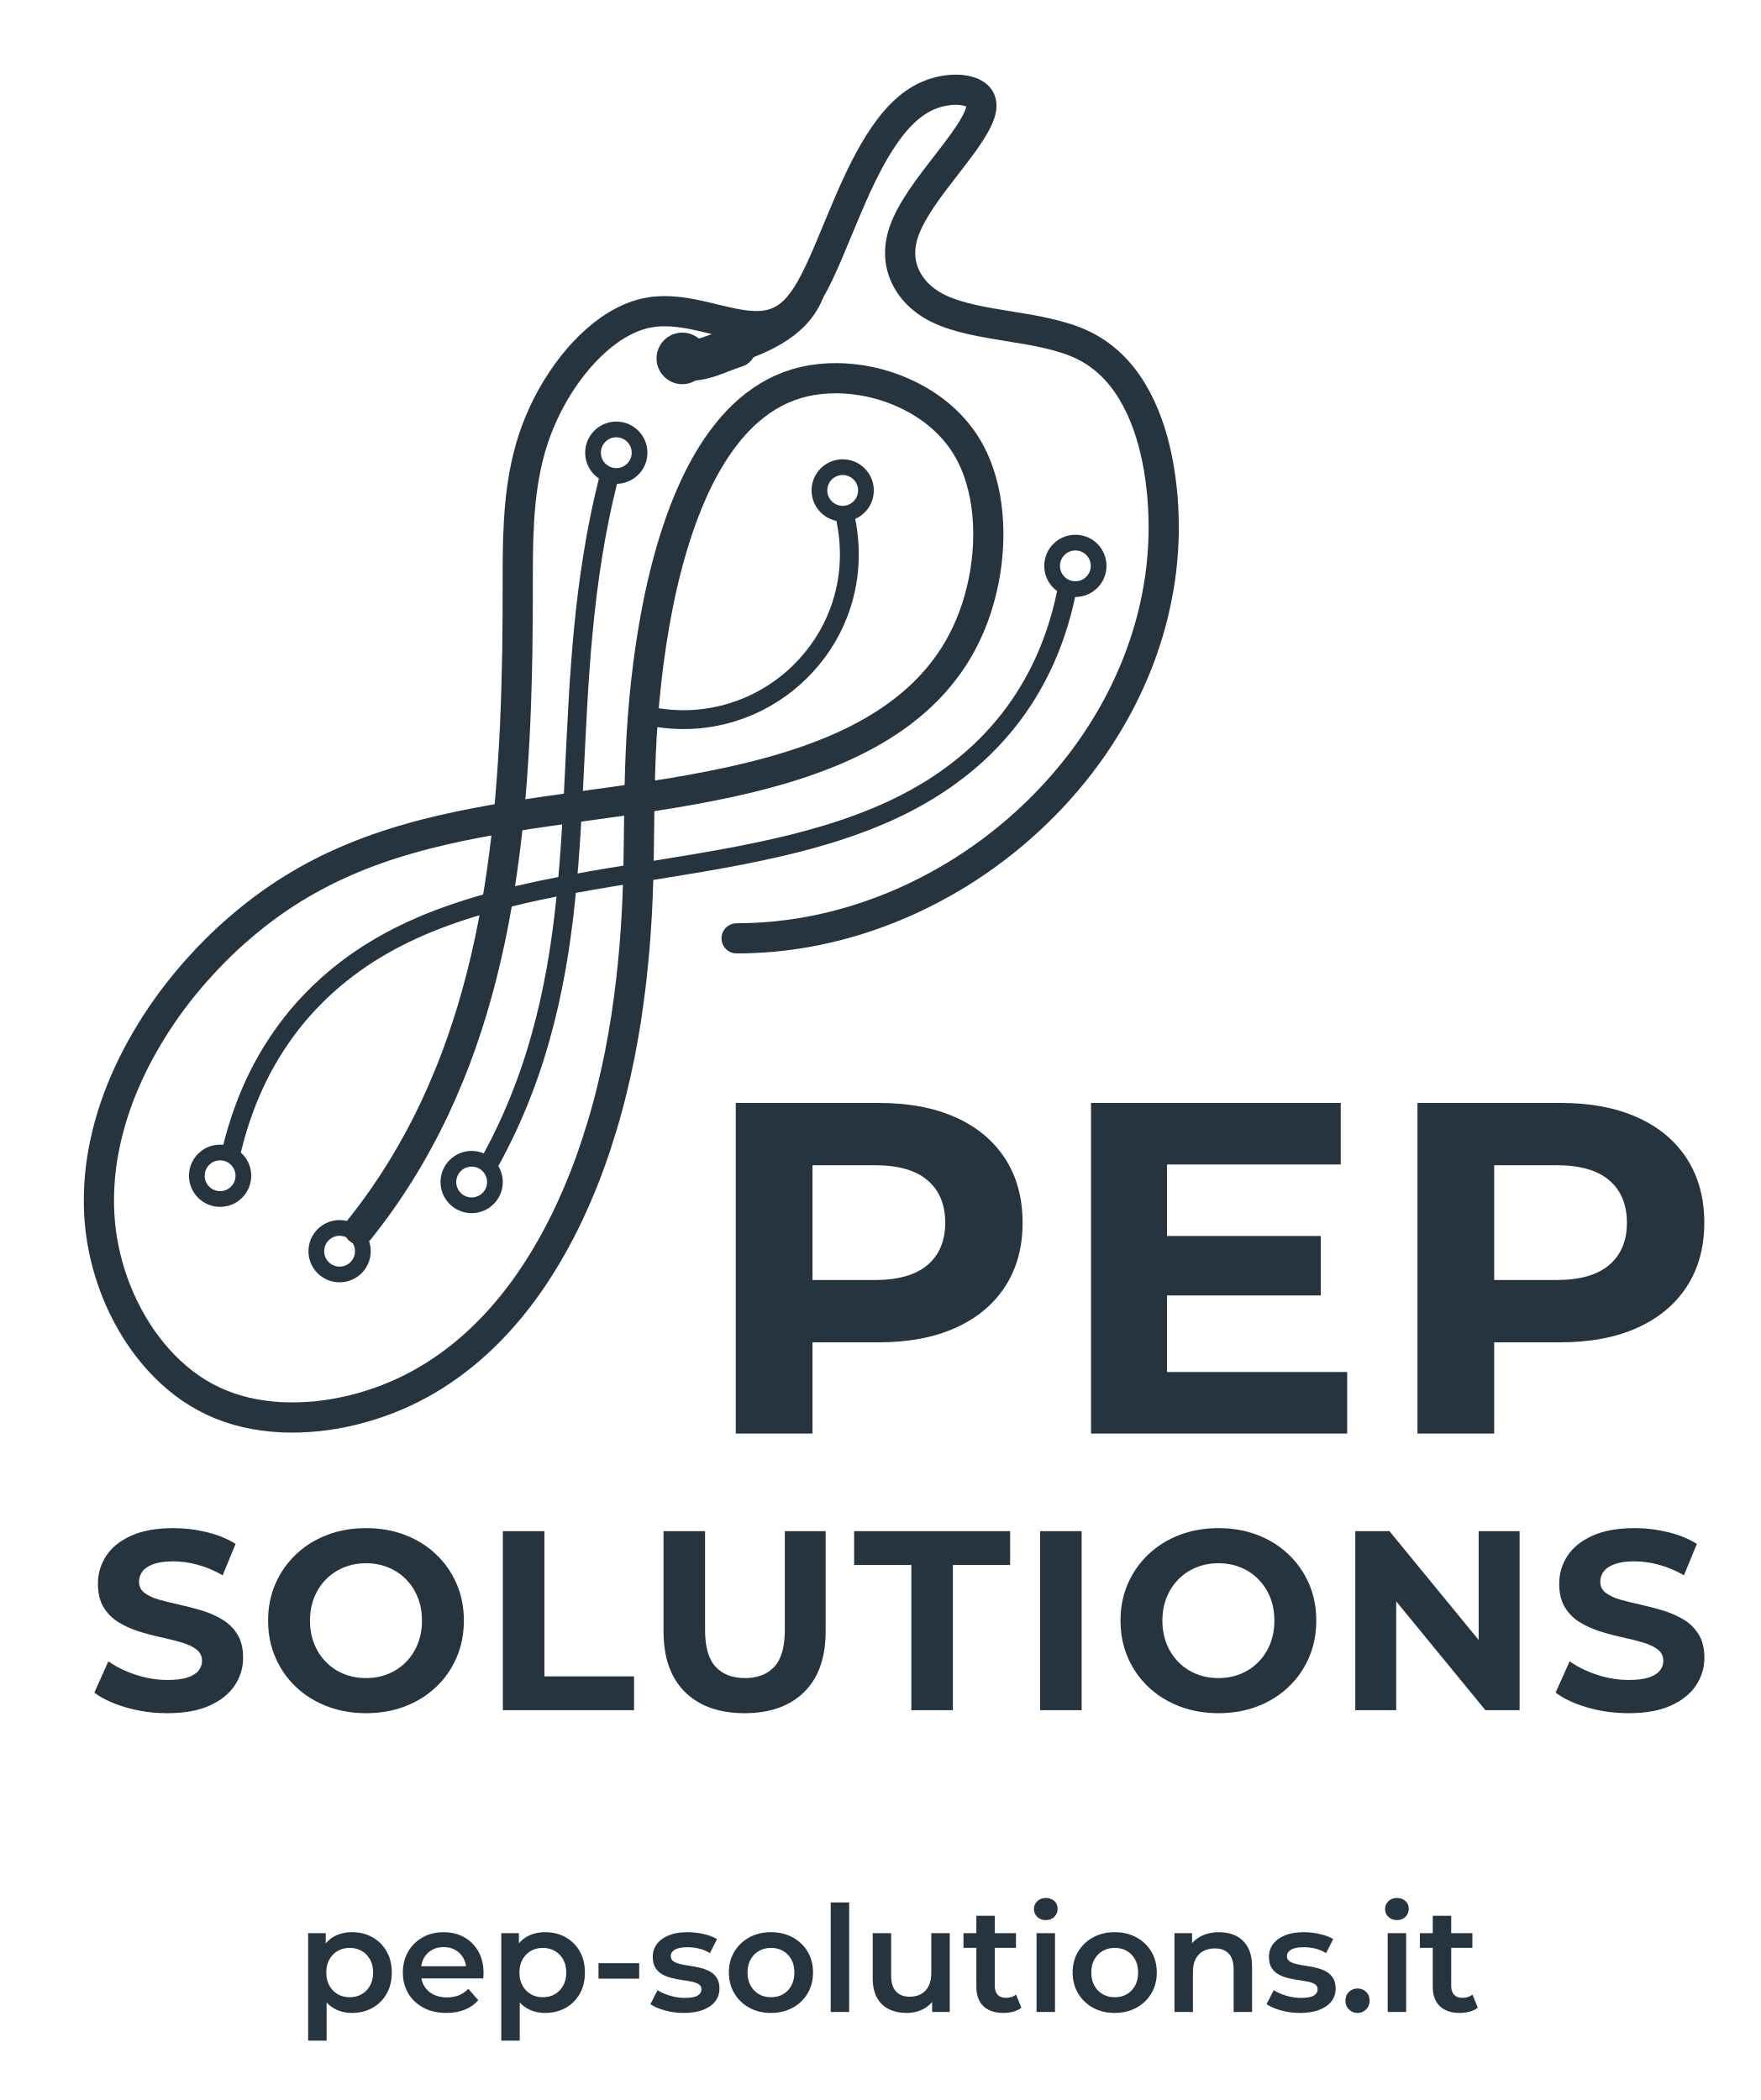
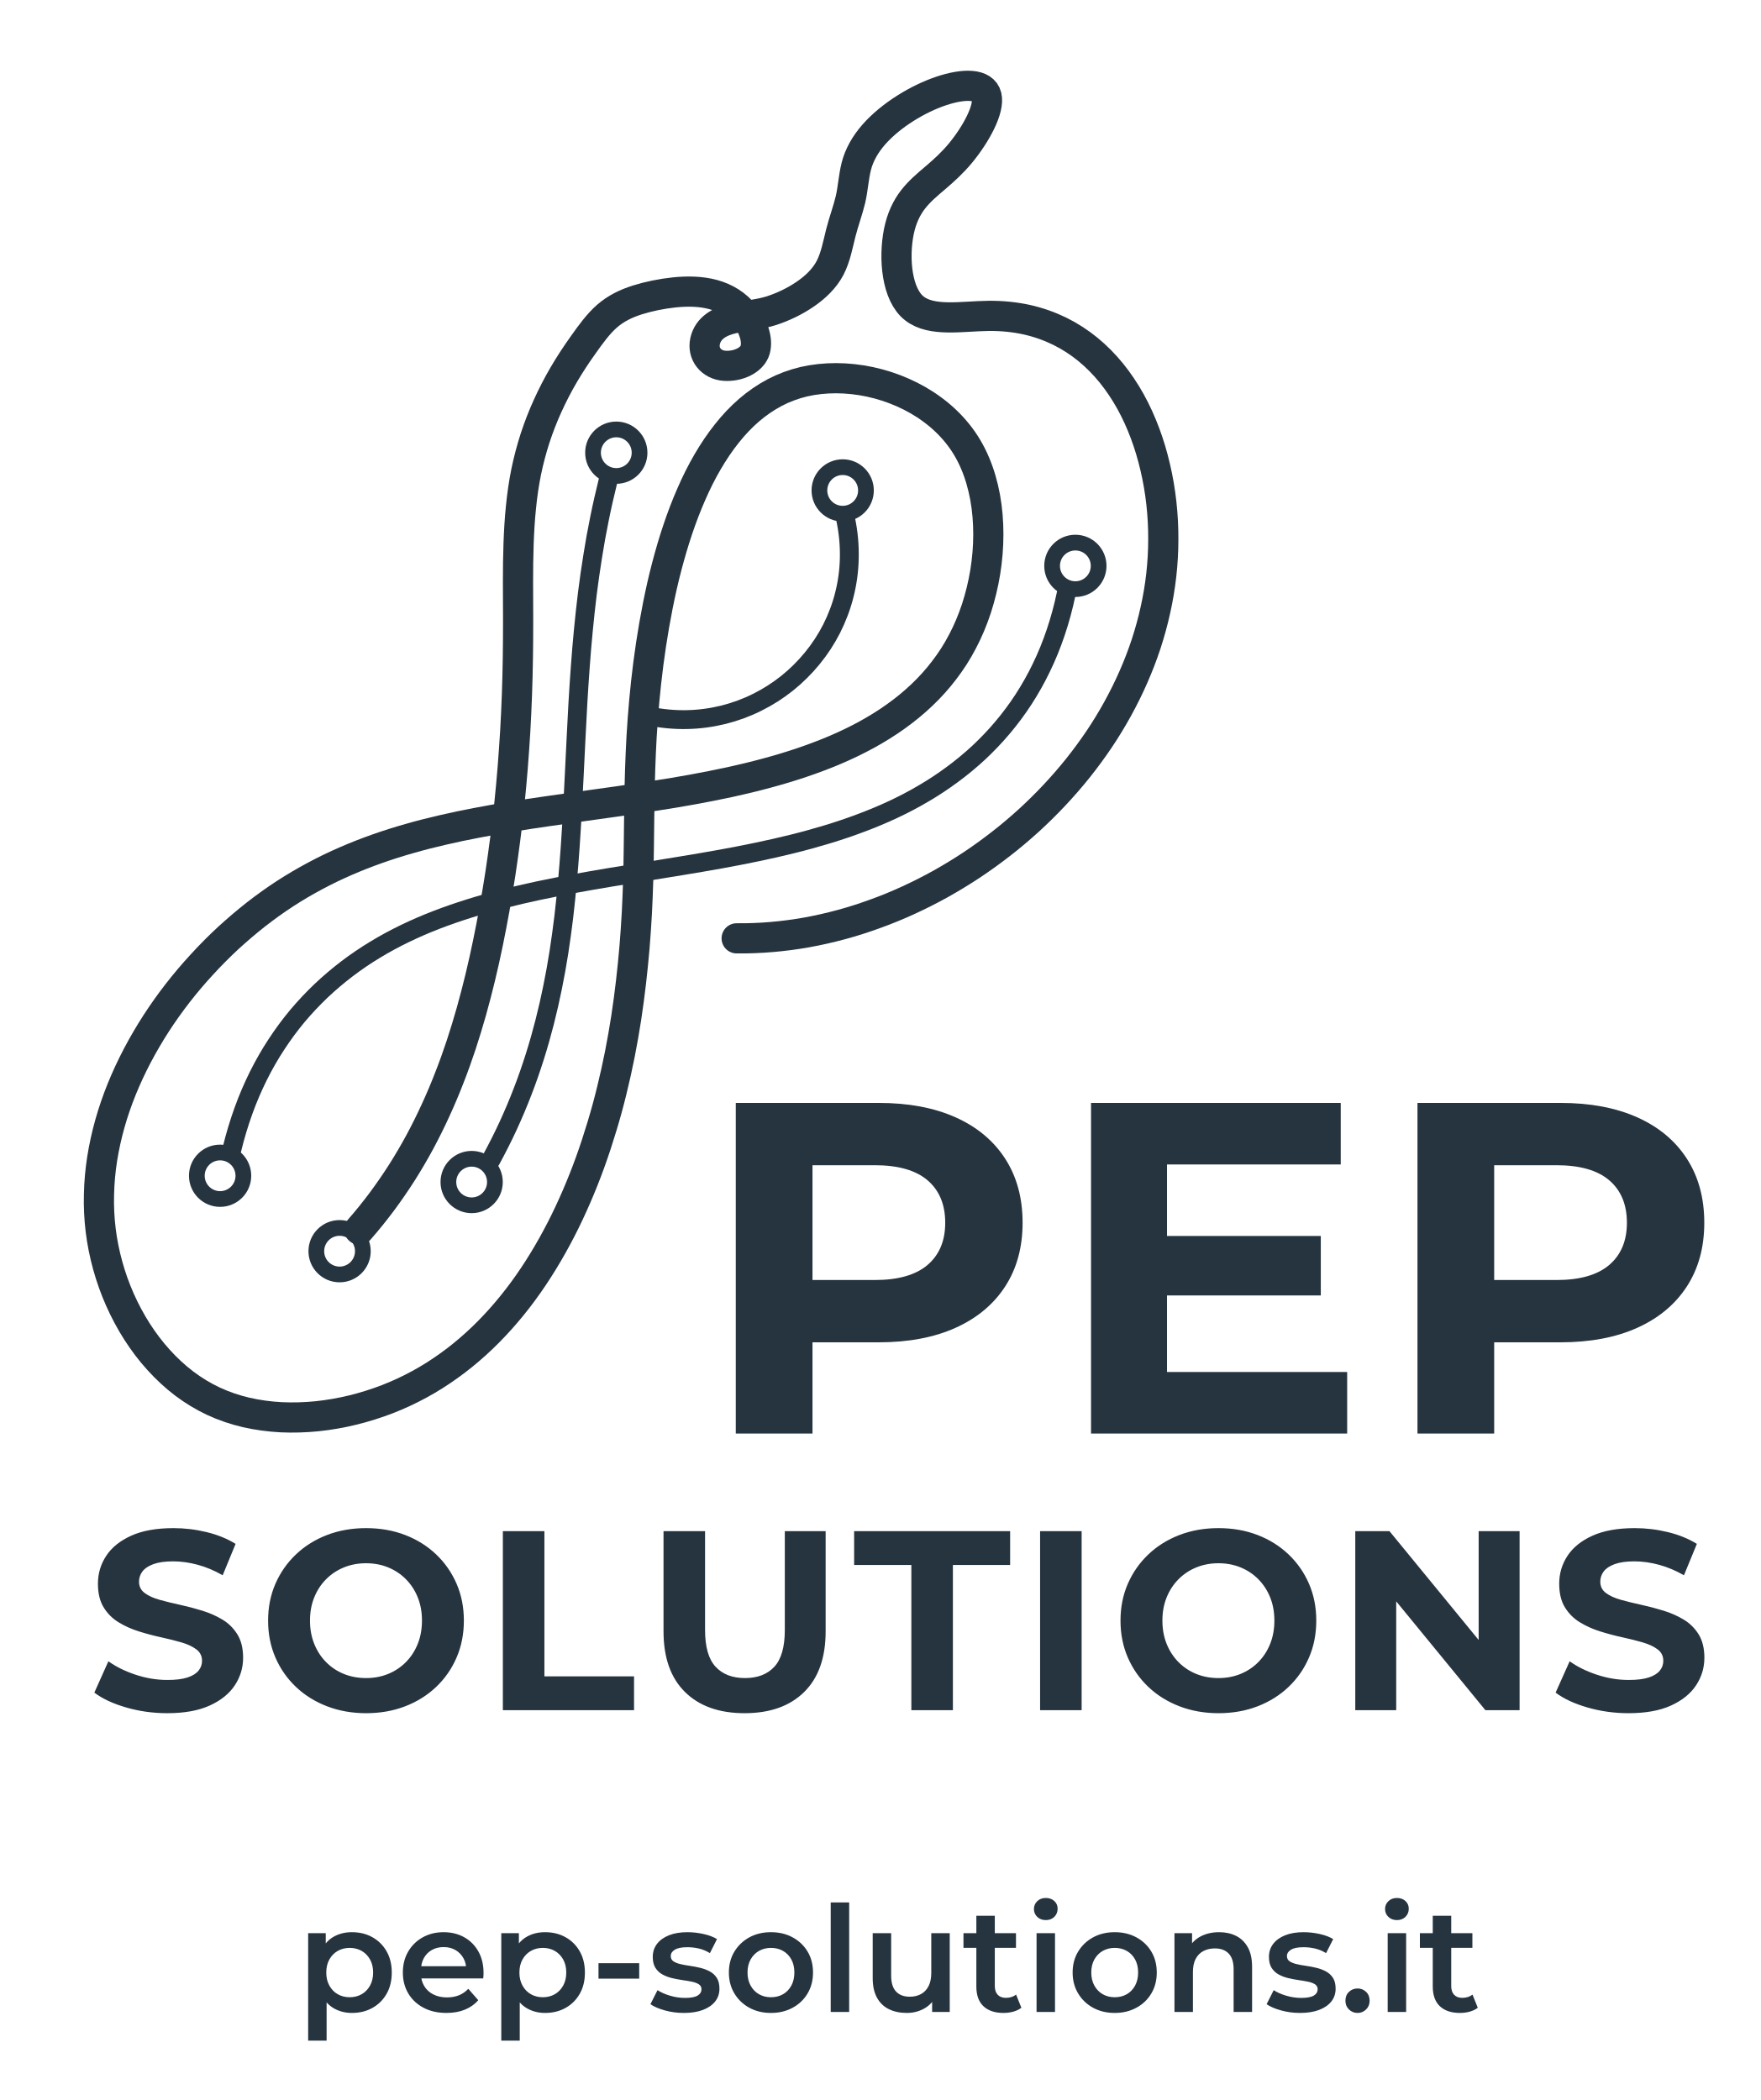
<svg xmlns="http://www.w3.org/2000/svg" viewBox="82 162 280 334" fill="none" stroke-linecap="round" stroke-linejoin="round">
  <g transform="translate(86 168)">
    <g stroke="#26343F" stroke-width="4.8" data-spesse="1">
-       <path d="M124.6 40.6 C123.51 43.28 121.49 45.16 119.12 46.58 C116.75 48 114.02 48.96 111.5 49.8" />
-       <path d="M53.14 189.56 C54.35 188.04 55.51 186.5 56.62 184.93 C57.72 183.36 58.77 181.77 59.76 180.16 C60.76 178.55 61.7 176.92 62.59 175.27 C63.49 173.62 64.33 171.95 65.13 170.26 C65.92 168.57 66.67 166.86 67.37 165.14 C68.08 163.42 68.74 161.67 69.36 159.92 C69.97 158.16 70.55 156.39 71.09 154.6 C71.63 152.81 72.12 151 72.59 149.19 C73.05 147.37 73.47 145.54 73.87 143.69 C74.26 141.85 74.62 139.99 74.95 138.12 C75.28 136.25 75.57 134.37 75.84 132.48 C76.11 130.59 76.35 128.69 76.57 126.78 C76.79 124.87 76.98 122.95 77.14 121.02 C77.31 119.1 77.46 117.16 77.58 115.22 C77.71 113.27 77.82 111.32 77.91 109.37 C77.99 107.41 78.07 105.45 78.12 103.48 C78.18 101.51 78.22 99.54 78.26 97.57 C78.29 95.59 78.31 93.61 78.32 91.63 C78.33 89.65 78.33 87.67 78.33 85.68 C78.33 83.7 78.34 81.71 78.4 79.74 C78.47 77.77 78.57 75.8 78.77 73.85 C78.97 71.9 79.25 69.97 79.66 68.06 C80.07 66.15 80.6 64.26 81.3 62.4 C82 60.55 82.84 58.73 83.81 57 C84.78 55.28 85.87 53.64 87.06 52.13 C88.24 50.63 89.52 49.27 90.86 48.09 C92.2 46.91 93.6 45.92 95.04 45.17 C96.48 44.41 97.95 43.9 99.43 43.67 C100.9 43.43 102.39 43.46 103.86 43.62 C105.34 43.79 106.8 44.1 108.24 44.44 C109.68 44.78 111.09 45.14 112.45 45.42 C113.82 45.69 115.14 45.88 116.4 45.87 C117.66 45.86 118.86 45.63 119.97 45.12 C121.09 44.61 122.1 43.81 123.01 42.73 C123.93 41.66 124.75 40.33 125.54 38.8 C126.33 37.28 127.09 35.57 127.86 33.75 C128.63 31.92 129.42 29.98 130.25 28.02 C131.07 26.05 131.94 24.07 132.86 22.15 C133.79 20.24 134.77 18.39 135.84 16.7 C136.9 15.02 138.05 13.5 139.3 12.23 C140.56 10.96 141.91 9.95 143.4 9.28 C144.88 8.61 146.47 8.29 147.88 8.27 C149.29 8.26 150.52 8.56 151.27 9.14 C152.02 9.72 152.22 10.59 151.94 11.69 C151.65 12.79 150.93 14.11 149.94 15.58 C148.96 17.05 147.71 18.66 146.4 20.35 C145.1 22.03 143.73 23.79 142.54 25.56 C141.35 27.33 140.33 29.12 139.73 30.85 C139.13 32.59 138.99 34.28 139.28 35.85 C139.58 37.42 140.29 38.86 141.33 40.1 C142.36 41.33 143.71 42.34 145.28 43.1 C146.86 43.85 148.65 44.39 150.56 44.82 C152.47 45.25 154.5 45.58 156.54 45.91 C158.58 46.24 160.64 46.57 162.6 47.03 C164.57 47.48 166.46 48.05 168.15 48.86 C169.84 49.66 171.33 50.72 172.64 51.97 C173.95 53.22 175.08 54.66 176.04 56.26 C177 57.85 177.8 59.58 178.46 61.41 C179.12 63.23 179.63 65.15 180.02 67.1 C180.41 69.06 180.68 71.05 180.85 73.02 C181.01 75 181.07 76.96 181.04 78.91 C181 80.85 180.86 82.78 180.64 84.69 C180.41 86.59 180.08 88.48 179.67 90.34 C179.26 92.2 178.77 94.03 178.18 95.83 C177.6 97.64 176.94 99.41 176.19 101.15 C175.45 102.89 174.63 104.6 173.74 106.27 C172.84 107.94 171.87 109.57 170.84 111.16 C169.81 112.75 168.7 114.3 167.54 115.8 C166.37 117.3 165.14 118.75 163.86 120.16 C162.57 121.56 161.23 122.92 159.83 124.22 C158.44 125.52 156.99 126.77 155.49 127.96 C154 129.15 152.46 130.28 150.87 131.35 C149.29 132.42 147.66 133.42 145.99 134.36 C144.33 135.3 142.63 136.18 140.89 136.98 C139.16 137.78 137.39 138.52 135.6 139.17 C133.81 139.83 131.99 140.42 130.15 140.92 C128.31 141.43 126.44 141.85 124.56 142.2 C122.68 142.54 120.79 142.8 118.88 142.98 C116.97 143.15 115.05 143.24 113.13 143.24" />
+       <path d="M53.13 189.56 C54.41 188.1 55.61 186.61 56.75 185.08 C57.88 183.55 58.95 182 59.96 180.41 C60.96 178.82 61.91 177.21 62.79 175.57 C63.67 173.93 64.5 172.26 65.27 170.57 C66.05 168.88 66.77 167.17 67.44 165.44 C68.12 163.72 68.74 161.97 69.33 160.2 C69.91 158.44 70.45 156.66 70.96 154.86 C71.46 153.07 71.93 151.27 72.37 149.45 C72.81 147.64 73.21 145.81 73.59 143.98 C73.97 142.15 74.32 140.31 74.65 138.47 C74.98 136.63 75.28 134.79 75.57 132.94 C75.85 131.09 76.11 129.23 76.35 127.36 C76.59 125.5 76.81 123.62 77.01 121.74 C77.2 119.86 77.38 117.97 77.53 116.06 C77.68 114.16 77.81 112.25 77.93 110.32 C78.04 108.4 78.13 106.46 78.2 104.51 C78.27 102.56 78.32 100.59 78.35 98.61 C78.38 96.63 78.39 94.64 78.39 92.63 C78.38 90.62 78.37 88.6 78.37 86.58 C78.37 84.56 78.39 82.55 78.46 80.56 C78.53 78.58 78.64 76.61 78.84 74.69 C79.03 72.76 79.3 70.88 79.67 69.05 C80.05 67.22 80.52 65.44 81.08 63.7 C81.65 61.96 82.31 60.25 83.07 58.58 C83.83 56.9 84.68 55.25 85.63 53.62 C86.58 52 87.63 50.39 88.78 48.79 C89.92 47.18 91.14 45.49 92.54 44.27 C93.95 43.05 95.56 42.27 97.36 41.7 C99.16 41.14 101.17 40.72 103.26 40.5 C105.34 40.29 107.47 40.32 109.41 40.85 C111.36 41.38 113.14 42.45 114.45 44.15 C115.76 45.84 116.54 48 116.08 49.64 C115.61 51.28 113.38 52.32 111.23 52.18 C109.08 52.03 107.66 50.27 108.13 48.22 C108.6 46.17 110.41 45.14 112.5 44.66 C114.6 44.18 116.85 44 118.68 43.41 C120.51 42.81 122.31 41.96 123.98 40.83 C125.65 39.7 127.11 38.3 128 36.6 C128.88 34.89 129.23 32.91 129.7 31.05 C130.17 29.2 130.81 27.51 131.23 25.77 C131.64 24.03 131.72 22.21 132.17 20.43 C132.62 18.66 133.59 16.94 134.97 15.37 C136.35 13.81 138.1 12.4 139.97 11.22 C141.83 10.04 143.8 9.1 145.63 8.48 C147.47 7.86 149.16 7.56 150.45 7.67 C151.74 7.77 152.63 8.29 152.88 9.29 C153.12 10.3 152.73 11.78 151.95 13.4 C151.17 15.03 150.02 16.78 148.74 18.34 C147.46 19.89 146.08 21.13 144.77 22.25 C143.46 23.36 142.22 24.4 141.19 25.72 C140.17 27.04 139.37 28.68 138.93 30.84 C138.5 32.99 138.42 35.52 138.8 37.77 C139.18 40.03 140.02 41.99 141.41 43.06 C142.79 44.14 144.68 44.45 146.76 44.48 C148.83 44.51 151.09 44.26 153.23 44.24 C155.37 44.22 157.37 44.43 159.25 44.84 C161.12 45.26 162.87 45.88 164.49 46.67 C166.12 47.47 167.61 48.44 168.98 49.56 C170.35 50.68 171.6 51.95 172.73 53.34 C173.86 54.74 174.87 56.25 175.76 57.85 C176.65 59.46 177.42 61.15 178.08 62.92 C178.74 64.68 179.28 66.51 179.71 68.37 C180.15 70.24 180.47 72.14 180.68 74.06 C180.89 75.97 180.99 77.89 180.98 79.79 C180.98 81.7 180.87 83.59 180.66 85.46 C180.45 87.33 180.14 89.18 179.73 91.01 C179.33 92.84 178.83 94.64 178.25 96.42 C177.66 98.2 176.99 99.95 176.23 101.67 C175.48 103.39 174.64 105.07 173.73 106.73 C172.82 108.38 171.84 109.99 170.78 111.57 C169.72 113.14 168.6 114.67 167.41 116.16 C166.22 117.65 164.96 119.09 163.65 120.49 C162.34 121.88 160.98 123.23 159.56 124.52 C158.14 125.81 156.67 127.05 155.15 128.23 C153.63 129.41 152.07 130.54 150.47 131.6 C148.87 132.66 147.23 133.65 145.56 134.59 C143.88 135.52 142.18 136.38 140.44 137.18 C138.71 137.97 136.95 138.7 135.16 139.34 C133.38 139.99 131.58 140.57 129.76 141.06 C127.94 141.55 126.1 141.97 124.26 142.3 C122.42 142.63 120.56 142.87 118.71 143.03 C116.85 143.19 114.99 143.26 113.14 143.24" />
      <path d="M98.21 108.37 C98.35 106.49 98.52 104.54 98.74 102.55 C98.96 100.56 99.22 98.53 99.53 96.48 C99.84 94.43 100.2 92.36 100.61 90.3 C101.02 88.24 101.48 86.19 102.01 84.16 C102.54 82.14 103.12 80.15 103.77 78.22 C104.42 76.28 105.14 74.4 105.93 72.6 C106.71 70.8 107.57 69.08 108.51 67.47 C109.45 65.86 110.46 64.35 111.56 62.97 C112.65 61.59 113.83 60.34 115.1 59.24 C116.37 58.15 117.73 57.21 119.18 56.44 C120.63 55.68 122.18 55.1 123.82 54.71 C125.47 54.33 127.2 54.15 128.97 54.15 C130.74 54.16 132.54 54.35 134.32 54.73 C136.1 55.11 137.86 55.68 139.54 56.42 C141.22 57.16 142.82 58.07 144.28 59.16 C145.75 60.24 147.08 61.5 148.22 62.91 C149.37 64.33 150.31 65.91 151.04 67.63 C151.77 69.34 152.3 71.18 152.65 73.09 C153 75.01 153.16 76.99 153.16 78.99 C153.16 80.99 152.99 83.01 152.67 84.99 C152.35 86.97 151.87 88.91 151.27 90.77 C150.66 92.62 149.92 94.38 149.06 96.01 C148.21 97.65 147.23 99.17 146.14 100.59 C145.06 102.01 143.87 103.33 142.58 104.55 C141.3 105.77 139.92 106.9 138.46 107.94 C137 108.99 135.46 109.94 133.85 110.83 C132.24 111.71 130.56 112.52 128.83 113.26 C127.09 114 125.3 114.67 123.47 115.29 C121.64 115.91 119.76 116.47 117.86 116.98 C115.95 117.5 114.02 117.96 112.06 118.39 C110.11 118.81 108.14 119.2 106.16 119.56 C104.19 119.92 102.21 120.25 100.24 120.55 C98.26 120.86 96.3 121.15 94.36 121.43 C92.41 121.71 90.48 121.98 88.57 122.24 C86.65 122.51 84.76 122.77 82.88 123.05 C80.99 123.32 79.13 123.6 77.29 123.9 C75.44 124.2 73.61 124.52 71.8 124.87 C69.99 125.21 68.2 125.59 66.43 126 C64.65 126.41 62.9 126.85 61.17 127.35 C59.43 127.84 57.72 128.38 56.02 128.98 C54.33 129.58 52.65 130.23 51 130.95 C49.35 131.67 47.71 132.45 46.1 133.32 C44.49 134.18 42.9 135.11 41.33 136.13 C39.76 137.15 38.22 138.26 36.7 139.44 C35.19 140.63 33.71 141.89 32.27 143.21 C30.84 144.54 29.44 145.94 28.11 147.4 C26.77 148.85 25.48 150.37 24.26 151.94 C23.04 153.51 21.89 155.13 20.81 156.8 C19.74 158.46 18.74 160.17 17.82 161.92 C16.91 163.66 16.08 165.44 15.35 167.24 C14.62 169.05 13.99 170.88 13.47 172.73 C12.95 174.58 12.54 176.45 12.24 178.33 C11.95 180.21 11.78 182.1 11.74 183.99 C11.69 185.88 11.78 187.77 12.01 189.66 C12.24 191.55 12.62 193.43 13.13 195.28 C13.64 197.13 14.29 198.95 15.07 200.71 C15.85 202.47 16.76 204.17 17.78 205.77 C18.81 207.38 19.95 208.89 21.21 210.28 C22.46 211.66 23.82 212.93 25.28 214.04 C26.75 215.15 28.31 216.1 29.96 216.87 C31.61 217.64 33.36 218.23 35.16 218.65 C36.96 219.06 38.82 219.31 40.7 219.41 C42.59 219.5 44.51 219.44 46.42 219.25 C48.33 219.05 50.23 218.72 52.11 218.26 C53.98 217.8 55.82 217.22 57.59 216.54 C59.36 215.85 61.06 215.06 62.69 214.17 C64.33 213.28 65.89 212.29 67.39 211.21 C68.89 210.14 70.32 208.97 71.69 207.73 C73.06 206.49 74.37 205.16 75.61 203.77 C76.85 202.38 78.04 200.92 79.16 199.39 C80.28 197.87 81.34 196.29 82.34 194.65 C83.34 193.02 84.29 191.33 85.18 189.6 C86.07 187.88 86.9 186.1 87.68 184.3 C88.46 182.5 89.19 180.66 89.86 178.8 C90.53 176.94 91.15 175.05 91.72 173.15 C92.3 171.25 92.82 169.34 93.29 167.41 C93.76 165.49 94.19 163.57 94.57 161.64 C94.95 159.72 95.28 157.8 95.58 155.89 C95.87 153.98 96.12 152.09 96.34 150.21 C96.56 148.33 96.74 146.47 96.9 144.63 C97.05 142.8 97.17 140.99 97.27 139.22 C97.36 137.44 97.43 135.71 97.48 134.01 C97.53 132.3 97.56 130.63 97.58 128.98 C97.61 127.32 97.62 125.67 97.64 124.01 C97.66 122.36 97.68 120.69 97.72 119 C97.76 117.31 97.81 115.59 97.89 113.83 C97.96 112.06 98.07 110.25 98.21 108.37 Z" />
    </g>
-     <g stroke="#26343F" stroke-width="6.5" data-linguetta="1">
-       <path d="M113 49.2 C111.64 49.61 110.25 50.25 108.84 50.72 C107.42 51.18 105.98 51.48 104.5 51.2" />
-     </g>
-     <circle cx="104.5" cy="51.0" r="4.1" fill="#26343F" data-bulbo="1" />
    <g stroke="#26343F" stroke-width="3.0" data-piste="1">
      <path d="M92.69 70.46 C92.19 72.48 91.73 74.49 91.33 76.49 C90.92 78.49 90.56 80.48 90.25 82.46 C89.93 84.44 89.65 86.42 89.4 88.39 C89.16 90.36 88.95 92.31 88.76 94.27 C88.57 96.22 88.41 98.17 88.27 100.1 C88.13 102.04 88 103.97 87.89 105.9 C87.78 107.82 87.68 109.74 87.59 111.65 C87.49 113.57 87.4 115.47 87.31 117.37 C87.21 119.27 87.12 121.17 87.02 123.06 C86.91 124.94 86.8 126.83 86.67 128.71 C86.54 130.59 86.39 132.46 86.22 134.33 C86.05 136.2 85.86 138.06 85.64 139.92 C85.41 141.78 85.16 143.64 84.87 145.49 C84.58 147.34 84.25 149.19 83.87 151.04 C83.5 152.88 83.08 154.72 82.61 156.56 C82.14 158.4 81.62 160.24 81.04 162.07 C80.46 163.9 79.83 165.73 79.12 167.56 C78.42 169.39 77.65 171.21 76.81 173.04 C75.97 174.86 75.05 176.68 74.06 178.5" />
      <path d="M165.55 88.39 C165.1 90.55 164.54 92.61 163.88 94.57 C163.22 96.53 162.46 98.4 161.6 100.17 C160.75 101.94 159.8 103.62 158.77 105.21 C157.74 106.8 156.62 108.3 155.43 109.71 C154.24 111.13 152.97 112.45 151.64 113.7 C150.3 114.94 148.9 116.1 147.43 117.18 C145.97 118.26 144.45 119.27 142.87 120.19 C141.3 121.12 139.68 121.97 138.01 122.75 C136.34 123.53 134.62 124.25 132.87 124.9 C131.12 125.56 129.34 126.16 127.52 126.71 C125.7 127.26 123.86 127.77 121.99 128.23 C120.12 128.7 118.22 129.12 116.31 129.52 C114.41 129.92 112.48 130.29 110.55 130.64 C108.61 130.99 106.67 131.32 104.73 131.64 C102.78 131.96 100.83 132.27 98.89 132.59 C96.94 132.9 95 133.21 93.07 133.53 C91.13 133.85 89.2 134.19 87.29 134.54 C85.38 134.89 83.48 135.26 81.6 135.66 C79.73 136.06 77.87 136.49 76.03 136.96 C74.2 137.43 72.39 137.93 70.62 138.49 C68.84 139.05 67.1 139.65 65.39 140.31 C63.68 140.97 62.01 141.69 60.38 142.48 C58.75 143.27 57.17 144.12 55.63 145.06 C54.09 145.99 52.6 147 51.17 148.09 C49.74 149.18 48.36 150.35 47.04 151.6 C45.73 152.85 44.48 154.18 43.29 155.59 C42.11 157.01 41 158.51 39.96 160.1 C38.92 161.68 37.96 163.36 37.08 165.12 C36.21 166.88 35.41 168.73 34.71 170.68 C34.01 172.62 33.4 174.65 32.88 176.78" />
      <path d="M130.48 76.62 C130.92 78.73 131.1 80.79 131.05 82.81 C131.01 84.82 130.73 86.77 130.25 88.65 C129.78 90.52 129.09 92.31 128.24 94 C127.38 95.69 126.34 97.27 125.15 98.72 C123.96 100.17 122.62 101.5 121.16 102.67 C119.69 103.84 118.1 104.86 116.4 105.7 C114.71 106.55 112.91 107.21 111.04 107.68 C109.17 108.14 107.23 108.41 105.23 108.45 C103.24 108.49 101.19 108.3 99.12 107.87" />
    </g>
    <g stroke="#26343F" stroke-width="2.5" data-nodi="1">
      <circle cx="94" cy="66" r="3.7" />
      <circle cx="130" cy="72" r="3.7" />
      <circle cx="167" cy="84" r="3.7" />
      <circle cx="31" cy="181" r="3.7" />
      <circle cx="50" cy="193" r="3.7" />
      <circle cx="71" cy="182" r="3.7" />
    </g>
  </g>
  <g fill="#26343F">
    <path transform="translate(192.77 390.00) scale(0.07512)" d="M82.946 0.0V-700.0H385.552Q479.932 -700.0 548.113 -669.509Q616.294 -639.017 653.183 -581.931Q690.071 -524.844 690.071 -446.258Q690.071 -368.275 653.183 -311.387Q616.294 -254.499 548.113 -223.809Q479.932 -193.119 385.552 -193.119H172.915L245.331 -265.759V0.0ZM245.331 -248.207 172.915 -325.037H377.19Q451.533 -325.037 488.911 -356.993Q526.289 -388.949 526.289 -446.258Q526.289 -504.17 488.911 -536.126Q451.533 -568.082 377.19 -568.082H172.915L245.331 -644.912ZM834.946 0.0V-700.0H1363.518V-569.669H995.745V-130.331H1377.122V0.0ZM983.969 -292.326V-418.277H1321.312V-292.326ZM1525.946 0.0V-700.0H1828.552Q1922.932 -700.0 1991.113 -669.509Q2059.294 -639.017 2096.183 -581.931Q2133.071 -524.844 2133.071 -446.258Q2133.071 -368.275 2096.183 -311.387Q2059.294 -254.499 1991.113 -223.809Q1922.932 -193.119 1828.552 -193.119H1615.915L1688.331 -265.759V0.0ZM1688.331 -248.207 1615.915 -325.037H1820.19Q1894.533 -325.037 1931.911 -356.993Q1969.289 -388.949 1969.289 -446.258Q1969.289 -504.17 1931.911 -536.126Q1894.533 -568.082 1820.19 -568.082H1615.915L1688.331 -644.912Z" />
    <path transform="translate(95.86 434.00) scale(0.04068)" d="M313.173 11.776Q229.397 11.776 152.224 -10.637Q75.051 -33.051 28.085 -68.671L82.966 -191.192Q127.535 -159.175 189.337 -138.658Q251.139 -118.141 313.966 -118.141Q362.448 -118.141 391.904 -127.77Q421.36 -137.399 435.187 -154.347Q449.014 -171.294 449.014 -192.949Q449.014 -221.0 426.808 -237.732Q404.601 -254.465 368.592 -264.982Q332.584 -275.499 289.17 -284.904Q245.757 -294.309 202.145 -308.007Q158.533 -321.706 122.524 -343.8Q86.516 -365.895 64.309 -402.188Q42.102 -438.482 42.102 -494.482Q42.102 -554.051 74.378 -603.327Q106.654 -652.603 172.215 -682.19Q237.776 -711.776 337.329 -711.776Q402.898 -711.776 467.071 -696.173Q531.243 -680.569 580.209 -650.173L529.725 -527.445Q481.346 -555.255 431.94 -568.557Q382.535 -581.859 335.932 -581.859Q288.657 -581.859 259.003 -571.031Q229.348 -560.204 216.021 -542.36Q202.694 -524.516 202.694 -502.258Q202.694 -474.603 224.9 -458.069Q247.107 -441.535 283.116 -431.518Q319.124 -421.501 362.736 -411.993Q406.348 -402.484 449.762 -389.088Q493.175 -375.691 529.184 -353.898Q565.192 -332.105 587.399 -296.01Q609.606 -259.915 609.606 -204.915Q609.606 -146.346 577.028 -97.069Q544.45 -47.793 478.786 -18.009Q413.122 11.776 313.173 11.776ZM1090.519 11.776Q1007.866 11.776 937.648 -15.224Q867.431 -42.224 815.939 -91.12Q764.448 -140.017 735.853 -205.953Q707.258 -271.888 707.258 -350.187Q707.258 -428.486 735.854 -494.149Q764.45 -559.813 816.017 -608.882Q867.584 -657.95 937.565 -684.863Q1007.546 -711.776 1090.19 -711.776Q1173.173 -711.776 1242.811 -684.971Q1312.449 -658.165 1363.887 -609.291Q1415.326 -560.416 1443.922 -494.544Q1472.518 -428.673 1472.518 -350.127Q1472.518 -271.581 1443.923 -205.497Q1415.329 -139.414 1363.889 -90.624Q1312.449 -41.835 1242.811 -15.029Q1173.173 11.776 1090.519 11.776ZM1090.172 -125.521Q1137.068 -125.521 1176.776 -141.835Q1216.483 -158.148 1246.085 -188.101Q1275.686 -218.054 1292.211 -259.183Q1308.737 -300.313 1308.737 -350.182Q1308.737 -400.051 1292.279 -440.947Q1275.821 -481.843 1246.191 -511.829Q1216.561 -541.815 1176.832 -558.147Q1137.104 -574.479 1090.208 -574.479Q1043.312 -574.479 1003.425 -558.127Q963.538 -541.776 933.804 -511.754Q904.07 -481.732 887.555 -440.789Q871.039 -399.846 871.039 -350.199Q871.039 -300.552 887.527 -259.423Q904.014 -218.293 933.698 -188.131Q963.382 -157.969 1003.329 -141.745Q1043.276 -125.521 1090.172 -125.521ZM1624.946 0.0V-700.0H1787.331V-132.314H2137.725V0.0ZM2569.81 11.776Q2420.878 11.776 2336.912 -71.0Q2252.946 -153.776 2252.946 -308.363V-700.0H2415.331V-313.552Q2415.331 -214.243 2456.399 -169.882Q2497.467 -125.521 2571.207 -125.521Q2645.343 -125.521 2686.213 -169.882Q2727.082 -214.243 2727.082 -313.552V-700.0H2886.674V-308.363Q2886.674 -153.776 2802.708 -71.0Q2718.742 11.776 2569.81 11.776ZM3221.706 0.0V-567.686H2998.0V-700H3607.796V-567.686H3384.09V0.0ZM3724.946 0.0V-700.0H3887.331V0.0ZM4422.519 11.776Q4339.866 11.776 4269.648 -15.224Q4199.431 -42.224 4147.939 -91.12Q4096.448 -140.017 4067.853 -205.953Q4039.258 -271.888 4039.258 -350.187Q4039.258 -428.486 4067.854 -494.149Q4096.45 -559.813 4148.017 -608.882Q4199.584 -657.95 4269.565 -684.863Q4339.546 -711.776 4422.19 -711.776Q4505.173 -711.776 4574.811 -684.971Q4644.449 -658.165 4695.887 -609.291Q4747.326 -560.416 4775.922 -494.544Q4804.518 -428.673 4804.518 -350.127Q4804.518 -271.581 4775.923 -205.497Q4747.329 -139.414 4695.889 -90.624Q4644.449 -41.835 4574.811 -15.029Q4505.173 11.776 4422.519 11.776ZM4422.172 -125.521Q4469.068 -125.521 4508.776 -141.835Q4548.483 -158.148 4578.085 -188.101Q4607.686 -218.054 4624.211 -259.183Q4640.737 -300.313 4640.737 -350.182Q4640.737 -400.051 4624.279 -440.947Q4607.821 -481.843 4578.191 -511.829Q4548.561 -541.815 4508.832 -558.147Q4469.104 -574.479 4422.208 -574.479Q4375.312 -574.479 4335.425 -558.127Q4295.538 -541.776 4265.804 -511.754Q4236.07 -481.732 4219.555 -440.789Q4203.039 -399.846 4203.039 -350.199Q4203.039 -300.552 4219.527 -259.423Q4236.014 -218.293 4265.698 -188.131Q4295.382 -157.969 4335.329 -141.745Q4375.276 -125.521 4422.172 -125.521ZM4956.946 0.0V-700.0H5090.606L5503.929 -195.558H5439.272V-700.0H5599.277V0.0H5465.618L5052.294 -504.442H5116.952V0.0ZM6025.173 11.776Q5941.397 11.776 5864.224 -10.637Q5787.051 -33.051 5740.085 -68.671L5794.966 -191.192Q5839.535 -159.175 5901.337 -138.658Q5963.139 -118.141 6025.966 -118.141Q6074.448 -118.141 6103.904 -127.77Q6133.36 -137.399 6147.187 -154.347Q6161.014 -171.294 6161.014 -192.949Q6161.014 -221.0 6138.808 -237.732Q6116.601 -254.465 6080.592 -264.982Q6044.584 -275.499 6001.17 -284.904Q5957.757 -294.309 5914.145 -308.007Q5870.533 -321.706 5834.524 -343.8Q5798.516 -365.895 5776.309 -402.188Q5754.102 -438.482 5754.102 -494.482Q5754.102 -554.051 5786.378 -603.327Q5818.654 -652.603 5884.215 -682.19Q5949.776 -711.776 6049.329 -711.776Q6114.898 -711.776 6179.071 -696.173Q6243.243 -680.569 6292.209 -650.173L6241.725 -527.445Q6193.346 -555.255 6143.94 -568.557Q6094.535 -581.859 6047.932 -581.859Q6000.657 -581.859 5971.003 -571.031Q5941.348 -560.204 5928.021 -542.36Q5914.694 -524.516 5914.694 -502.258Q5914.694 -474.603 5936.9 -458.069Q5959.107 -441.535 5995.116 -431.518Q6031.124 -421.501 6074.736 -411.993Q6118.348 -402.484 6161.762 -389.088Q6205.175 -375.691 6241.184 -353.898Q6277.192 -332.105 6299.399 -296.01Q6321.606 -259.915 6321.606 -204.915Q6321.606 -146.346 6289.028 -97.069Q6256.45 -47.793 6190.786 -18.009Q6125.122 11.776 6025.173 11.776Z" />
    <path transform="translate(129.07 482.00) scale(0.02348)" d="M378.431 6.517Q312.655 6.517 259.19 -23.112Q205.724 -52.741 174.582 -113.5Q143.44 -174.259 143.44 -266.905Q143.44 -360.681 173.517 -421.004Q203.595 -481.328 256.996 -510.892Q310.396 -540.457 378.431 -540.457Q456.526 -540.457 517.396 -506.392Q578.267 -472.328 613.396 -411.004Q648.526 -349.681 648.526 -266.905Q648.526 -184.129 613.396 -122.806Q578.267 -61.483 517.396 -27.483Q456.526 6.517 378.431 6.517ZM82.216 194.0V-533.94H201.44V-407.698L197.215 -266.034L207.215 -124.371V194.0ZM363.612 -99.827Q408.638 -99.827 444.31 -120.099Q479.983 -140.371 501.125 -178.302Q522.267 -216.233 522.267 -266.905Q522.267 -318.578 501.125 -356.073Q479.983 -393.569 444.31 -413.841Q408.638 -434.112 363.612 -434.112Q318.586 -434.112 282.914 -413.841Q247.241 -393.569 226.099 -356.073Q204.957 -318.578 204.957 -266.905Q204.957 -216.233 226.099 -178.302Q247.241 -140.371 282.914 -120.099Q318.586 -99.827 363.612 -99.827ZM1018.845 6.517Q930.164 6.517 863.5 -28.741Q796.836 -64.0 760.19 -125.888Q723.543 -187.776 723.543 -267.034Q723.543 -346.552 759.254 -408.375Q794.966 -470.198 857.629 -505.328Q920.293 -540.457 999.586 -540.457Q1077.974 -540.457 1139.073 -506.28Q1200.172 -472.103 1235.142 -409.974Q1270.112 -347.845 1270.112 -263.552Q1270.112 -255.905 1269.547 -245.759Q1268.983 -235.612 1267.983 -227.095H823.474V-309.974H1201.966L1152.664 -283.586Q1153.535 -329.517 1133.763 -364.642Q1113.991 -399.767 1079.625 -419.668Q1045.259 -439.569 999.845 -439.569Q954.431 -439.569 919.565 -419.668Q884.698 -399.767 865.427 -364.207Q846.155 -328.647 846.155 -280.974V-260.905Q846.155 -212.845 867.991 -176.09Q889.827 -139.336 929.759 -119Q969.69 -98.664 1022.362 -98.664Q1067.328 -98.664 1103.147 -113.017Q1138.966 -127.371 1166.836 -156.948L1234.336 -79.741Q1197.819 -37.612 1143.237 -15.547Q1088.655 6.517 1018.845 6.517ZM1686.431 6.517Q1620.655 6.517 1567.19 -23.112Q1513.724 -52.741 1482.582 -113.5Q1451.44 -174.259 1451.44 -266.905Q1451.44 -360.681 1481.517 -421.004Q1511.595 -481.328 1564.996 -510.892Q1618.396 -540.457 1686.431 -540.457Q1764.526 -540.457 1825.396 -506.392Q1886.267 -472.328 1921.396 -411.004Q1956.526 -349.681 1956.526 -266.905Q1956.526 -184.129 1921.396 -122.806Q1886.267 -61.483 1825.396 -27.483Q1764.526 6.517 1686.431 6.517ZM1390.216 194.0V-533.94H1509.44V-407.698L1505.215 -266.034L1515.215 -124.371V194.0ZM1671.612 -99.827Q1716.638 -99.827 1752.31 -120.099Q1787.983 -140.371 1809.125 -178.302Q1830.267 -216.233 1830.267 -266.905Q1830.267 -318.578 1809.125 -356.073Q1787.983 -393.569 1752.31 -413.841Q1716.638 -434.112 1671.612 -434.112Q1626.586 -434.112 1590.914 -413.841Q1555.241 -393.569 1534.099 -356.073Q1512.957 -318.578 1512.957 -266.905Q1512.957 -216.233 1534.099 -178.302Q1555.241 -140.371 1590.914 -120.099Q1626.586 -99.827 1671.612 -99.827ZM2048.578 -225.767V-330.465H2324.198V-225.767ZM2626.457 6.517Q2559.069 6.517 2497.599 -10.659Q2436.129 -27.836 2400.224 -52.707L2448.293 -147.724Q2483.81 -124.724 2534.004 -109.983Q2584.198 -95.241 2634.069 -95.241Q2693.353 -95.241 2719.608 -110.948Q2745.862 -126.655 2745.862 -154.328Q2745.862 -175.905 2727.991 -187.5Q2710.121 -199.095 2680.815 -205.142Q2651.509 -211.19 2616.267 -216.125Q2581.026 -221.06 2545.72 -229.625Q2510.414 -238.19 2481.108 -254.448Q2451.802 -270.707 2433.931 -299.03Q2416.06 -327.353 2416.06 -373.483Q2416.06 -423.741 2444.948 -461.388Q2473.836 -499.034 2526.323 -519.746Q2578.81 -540.457 2650.784 -540.457Q2704.69 -540.457 2759.901 -528.151Q2815.112 -515.845 2851.146 -493.715L2803.077 -398.698Q2765.431 -421.698 2726.672 -430.198Q2687.914 -438.698 2650.302 -438.698Q2593.371 -438.698 2565.681 -421.991Q2537.991 -405.285 2537.991 -378.741Q2537.991 -355.422 2555.862 -343.328Q2573.733 -331.233 2603.039 -324.315Q2632.345 -317.396 2667.586 -312.461Q2702.827 -307.526 2738.069 -298.896Q2773.31 -290.267 2802.616 -274.444Q2831.922 -258.621 2849.793 -230.733Q2867.664 -202.845 2867.664 -157.586Q2867.664 -107.715 2838.405 -70.875Q2809.146 -34.034 2755.289 -13.759Q2701.431 6.517 2626.457 6.517ZM3216.457 6.517Q3134.286 6.517 3069.997 -28.677Q3005.707 -63.871 2968.625 -125.857Q2931.543 -187.844 2931.543 -267.182Q2931.543 -347.422 2968.788 -408.848Q3006.033 -470.274 3069.969 -505.365Q3133.905 -540.457 3216.457 -540.457Q3299.009 -540.457 3363.493 -505.422Q3427.978 -470.387 3464.674 -409.06Q3501.371 -347.732 3501.371 -267.171Q3501.371 -187.517 3464.789 -125.694Q3428.207 -63.871 3363.397 -28.677Q3298.587 6.517 3216.457 6.517ZM3216.457 -99.827Q3262.353 -99.827 3298.026 -120.099Q3333.698 -140.371 3354.405 -178.366Q3375.112 -216.362 3375.112 -267.144Q3375.112 -318.707 3354.405 -356.138Q3333.698 -393.569 3298.026 -413.841Q3262.353 -434.112 3216.892 -434.112Q3171.431 -434.112 3135.759 -413.841Q3100.086 -393.569 3078.944 -356.138Q3057.802 -318.707 3057.802 -267.144Q3057.802 -216.362 3078.944 -178.366Q3100.086 -140.371 3135.697 -120.099Q3171.308 -99.827 3216.457 -99.827ZM3621.216 0.0V-742.0H3746.215V0.0ZM4136.474 6.517Q4067.991 6.517 4015.927 -18.677Q3963.862 -43.871 3934.733 -96.453Q3905.604 -149.034 3905.604 -229.328V-533.94H4030.603V-245.69Q4030.603 -173.759 4063.534 -138.569Q4096.465 -103.379 4156.457 -103.379Q4199.966 -103.379 4232.703 -121.28Q4265.44 -139.181 4283.841 -175Q4302.241 -210.819 4302.241 -263.879V-533.94H4427.241V0.0H4308.017V-144.069L4329.25 -100.198Q4301.991 -48.388 4250.233 -20.935Q4198.474 6.517 4136.474 6.517ZM4791.655 6.517Q4703.905 6.517 4655.707 -38.841Q4607.509 -84.198 4607.509 -172.819V-651.715H4732.508V-175.69Q4732.508 -137.629 4752.103 -116.664Q4771.698 -95.698 4807.371 -95.698Q4848.56 -95.698 4876.655 -117.664L4912.371 -28.578Q4889.853 -10.966 4857.707 -2.224Q4825.56 6.517 4791.655 6.517ZM4520.319 -434.241V-533.94H4875.853V-434.241ZM5015.216 0.0V-533.94H5140.215V0.0ZM5077.715 -622.345Q5042.707 -622.345 5020.073 -644.026Q4997.44 -665.707 4997.44 -697.293Q4997.44 -728.879 5020.073 -750.56Q5042.707 -772.241 5077.715 -772.241Q5112.724 -772.241 5135.358 -751.69Q5157.991 -731.138 5157.991 -699.552Q5157.991 -666.707 5135.793 -644.526Q5113.595 -622.345 5077.715 -622.345ZM5544.457 6.517Q5462.286 6.517 5397.997 -28.677Q5333.707 -63.871 5296.625 -125.857Q5259.543 -187.844 5259.543 -267.182Q5259.543 -347.422 5296.788 -408.848Q5334.033 -470.274 5397.969 -505.365Q5461.905 -540.457 5544.457 -540.457Q5627.009 -540.457 5691.493 -505.422Q5755.978 -470.387 5792.674 -409.06Q5829.371 -347.732 5829.371 -267.171Q5829.371 -187.517 5792.789 -125.694Q5756.207 -63.871 5691.397 -28.677Q5626.587 6.517 5544.457 6.517ZM5544.457 -99.827Q5590.353 -99.827 5626.026 -120.099Q5661.698 -140.371 5682.405 -178.366Q5703.112 -216.362 5703.112 -267.144Q5703.112 -318.707 5682.405 -356.138Q5661.698 -393.569 5626.026 -413.841Q5590.353 -434.112 5544.892 -434.112Q5499.431 -434.112 5463.759 -413.841Q5428.086 -393.569 5406.944 -356.138Q5385.802 -318.707 5385.802 -267.144Q5385.802 -216.362 5406.944 -178.366Q5428.086 -140.371 5463.697 -120.099Q5499.308 -99.827 5544.457 -99.827ZM5949.216 0.0V-533.94H6068.44V-389.612L6047.207 -433.871Q6074.853 -485.422 6128.483 -512.94Q6182.112 -540.457 6251.724 -540.457Q6316.465 -540.457 6366.595 -515.392Q6416.724 -490.328 6445.789 -438.504Q6474.853 -386.681 6474.853 -305.905V0.0H6349.854V-289.543Q6349.854 -360.569 6316.616 -395.565Q6283.379 -430.56 6222.776 -430.56Q6178.879 -430.56 6145.013 -412.66Q6111.146 -394.759 6092.681 -359.44Q6074.215 -324.121 6074.215 -270.06V0.0ZM6799.457 6.517Q6732.069 6.517 6670.599 -10.659Q6609.129 -27.836 6573.224 -52.707L6621.293 -147.724Q6656.81 -124.724 6707.004 -109.983Q6757.198 -95.241 6807.069 -95.241Q6866.353 -95.241 6892.608 -110.948Q6918.862 -126.655 6918.862 -154.328Q6918.862 -175.905 6900.991 -187.5Q6883.121 -199.095 6853.815 -205.142Q6824.509 -211.19 6789.267 -216.125Q6754.026 -221.06 6718.72 -229.625Q6683.414 -238.19 6654.108 -254.448Q6624.802 -270.707 6606.931 -299.03Q6589.06 -327.353 6589.06 -373.483Q6589.06 -423.741 6617.948 -461.388Q6646.836 -499.034 6699.323 -519.746Q6751.81 -540.457 6823.784 -540.457Q6877.69 -540.457 6932.901 -528.151Q6988.112 -515.845 7024.146 -493.715L6976.077 -398.698Q6938.431 -421.698 6899.672 -430.198Q6860.914 -438.698 6823.302 -438.698Q6766.371 -438.698 6738.681 -421.991Q6710.991 -405.285 6710.991 -378.741Q6710.991 -355.422 6728.862 -343.328Q6746.733 -331.233 6776.039 -324.315Q6805.345 -317.396 6840.586 -312.461Q6875.827 -307.526 6911.069 -298.896Q6946.31 -290.267 6975.616 -274.444Q7004.922 -258.621 7022.793 -230.733Q7040.664 -202.845 7040.664 -157.586Q7040.664 -107.715 7011.405 -70.875Q6982.146 -34.034 6928.289 -13.759Q6874.431 6.517 6799.457 6.517ZM7189.396 6.517Q7155.164 6.517 7131.095 -16.922Q7107.026 -40.362 7107.026 -76.465Q7107.026 -113.569 7131.095 -136.379Q7155.164 -159.189 7189.396 -159.189Q7222.759 -159.189 7246.827 -136.379Q7270.896 -113.569 7270.896 -76.465Q7270.896 -40.362 7246.827 -16.922Q7222.759 6.517 7189.396 6.517ZM7393.216 0.0V-533.94H7518.215V0.0ZM7455.715 -622.345Q7420.707 -622.345 7398.073 -644.026Q7375.44 -665.707 7375.44 -697.293Q7375.44 -728.879 7398.073 -750.56Q7420.707 -772.241 7455.715 -772.241Q7490.724 -772.241 7513.358 -751.69Q7535.991 -731.138 7535.991 -699.552Q7535.991 -666.707 7513.793 -644.526Q7491.595 -622.345 7455.715 -622.345ZM7882.655 6.517Q7794.905 6.517 7746.707 -38.841Q7698.509 -84.198 7698.509 -172.819V-651.715H7823.508V-175.69Q7823.508 -137.629 7843.103 -116.664Q7862.698 -95.698 7898.371 -95.698Q7939.56 -95.698 7967.655 -117.664L8003.371 -28.578Q7980.853 -10.966 7948.707 -2.224Q7916.56 6.517 7882.655 6.517ZM7611.319 -434.241V-533.94H7966.853V-434.241Z" />
  </g>
</svg>
